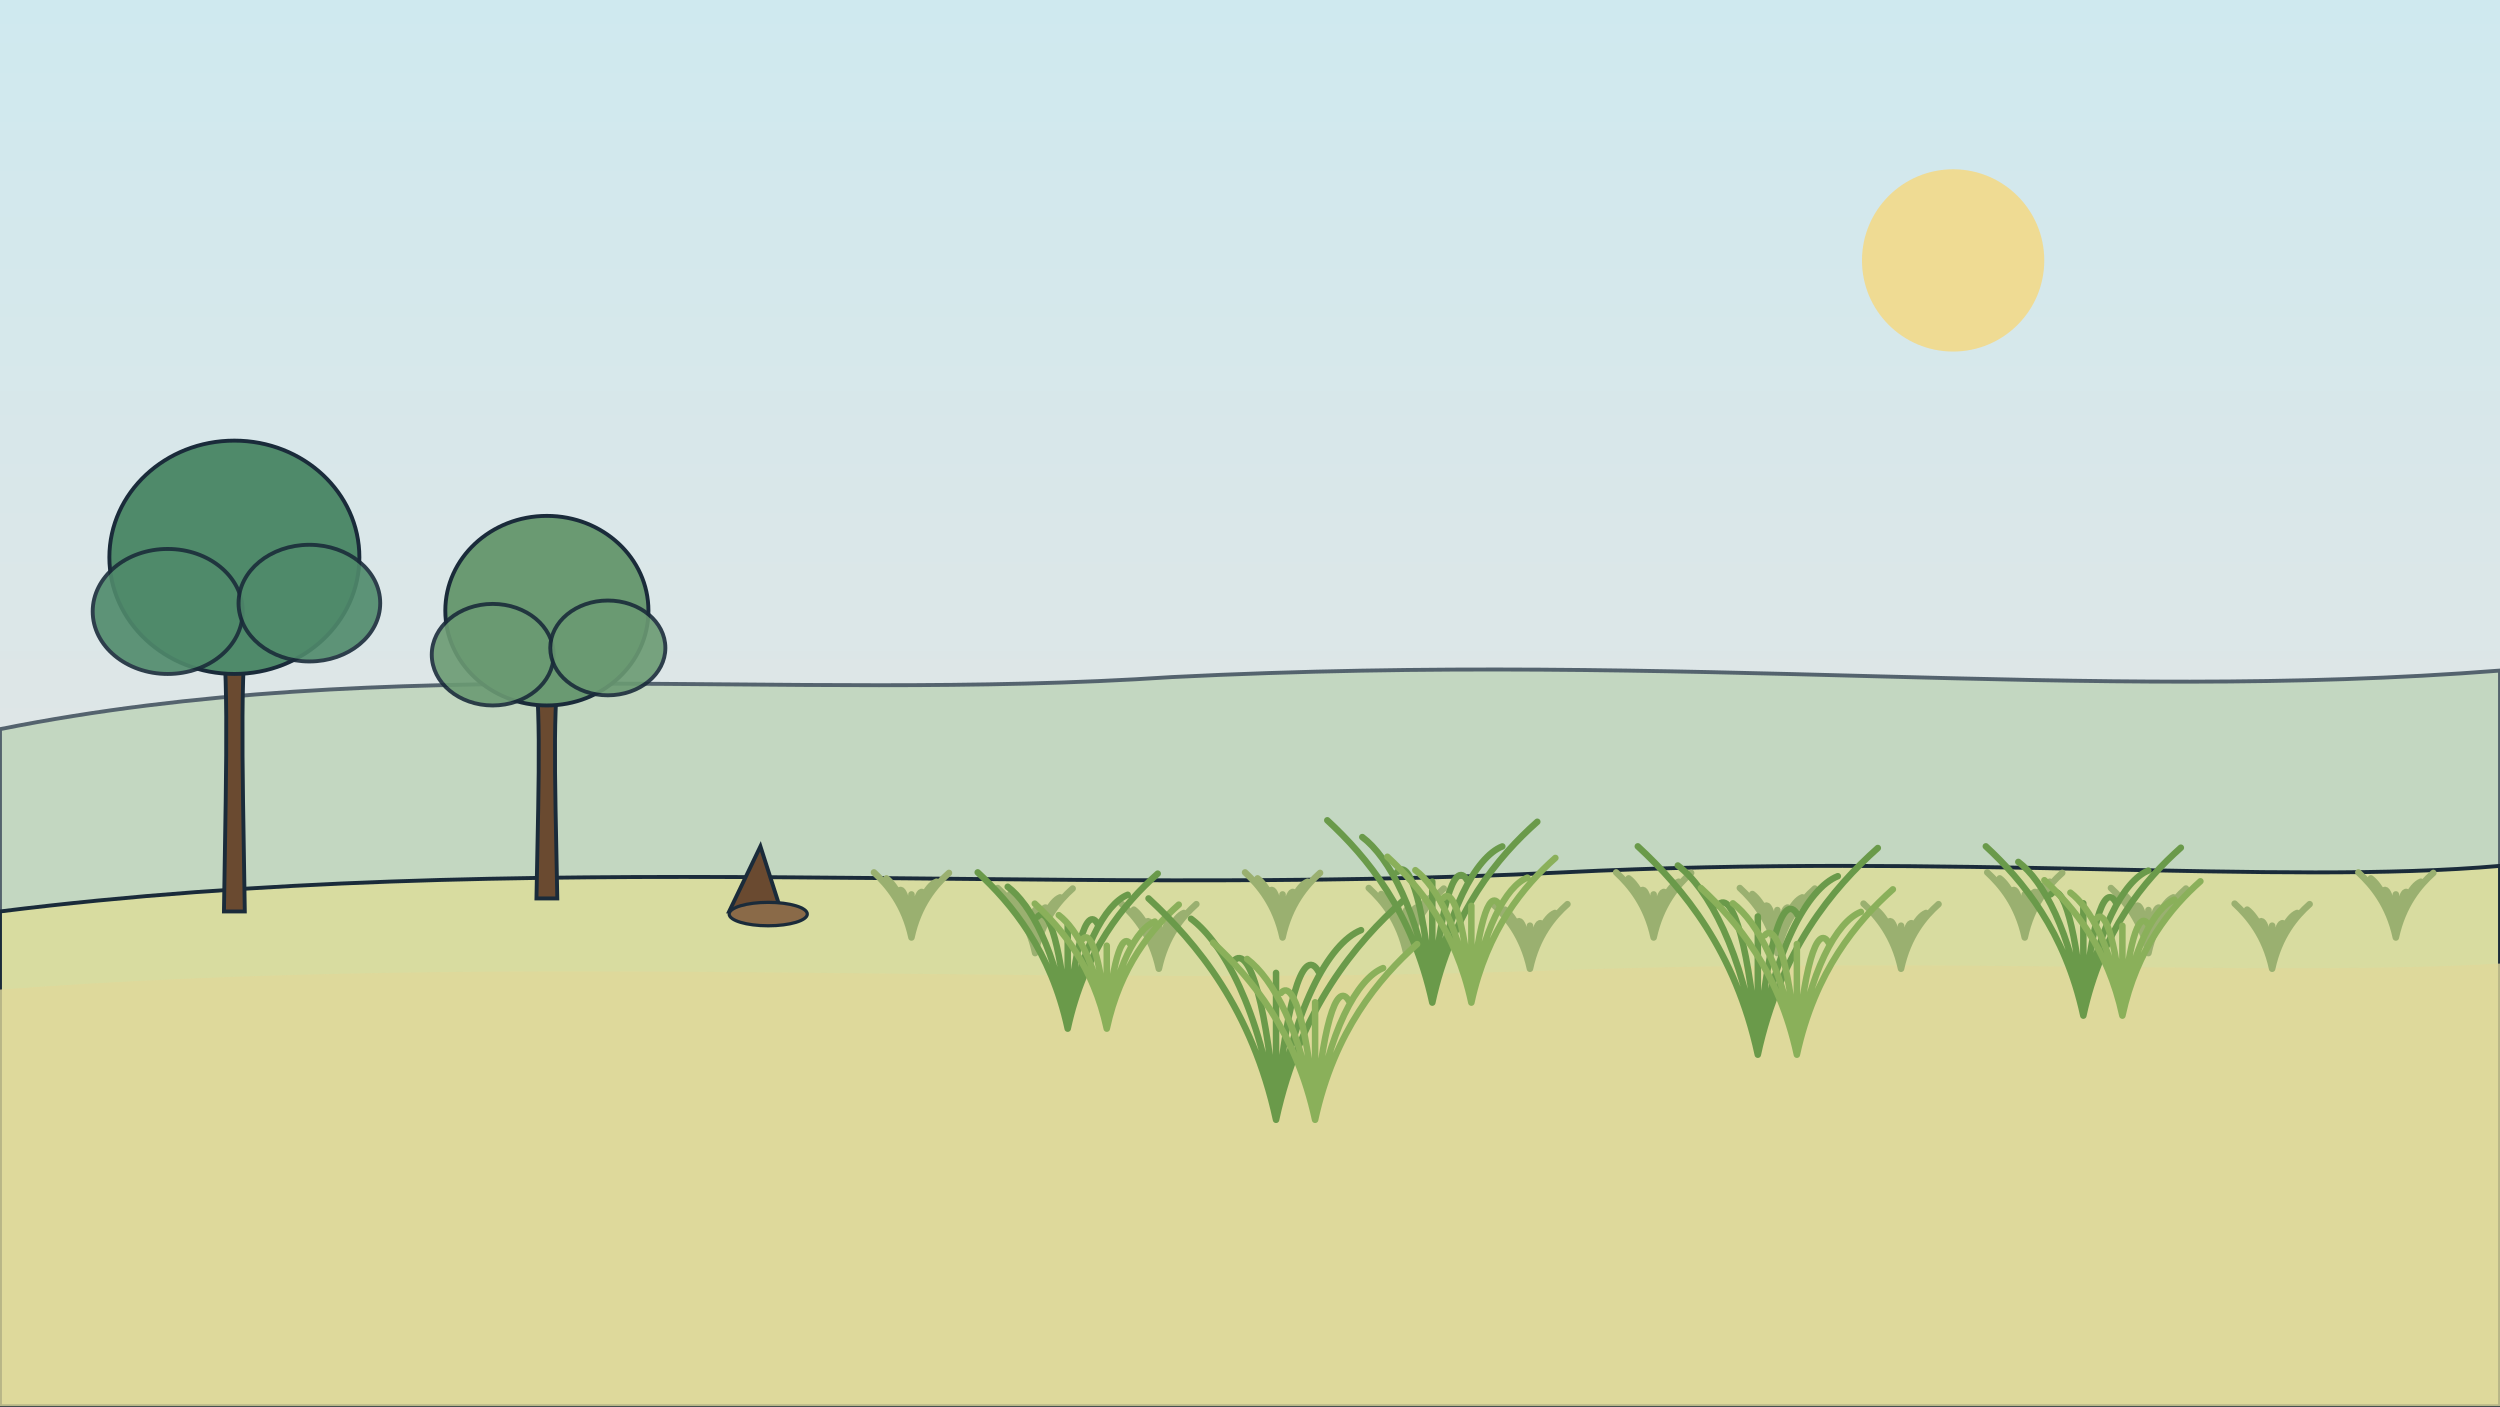
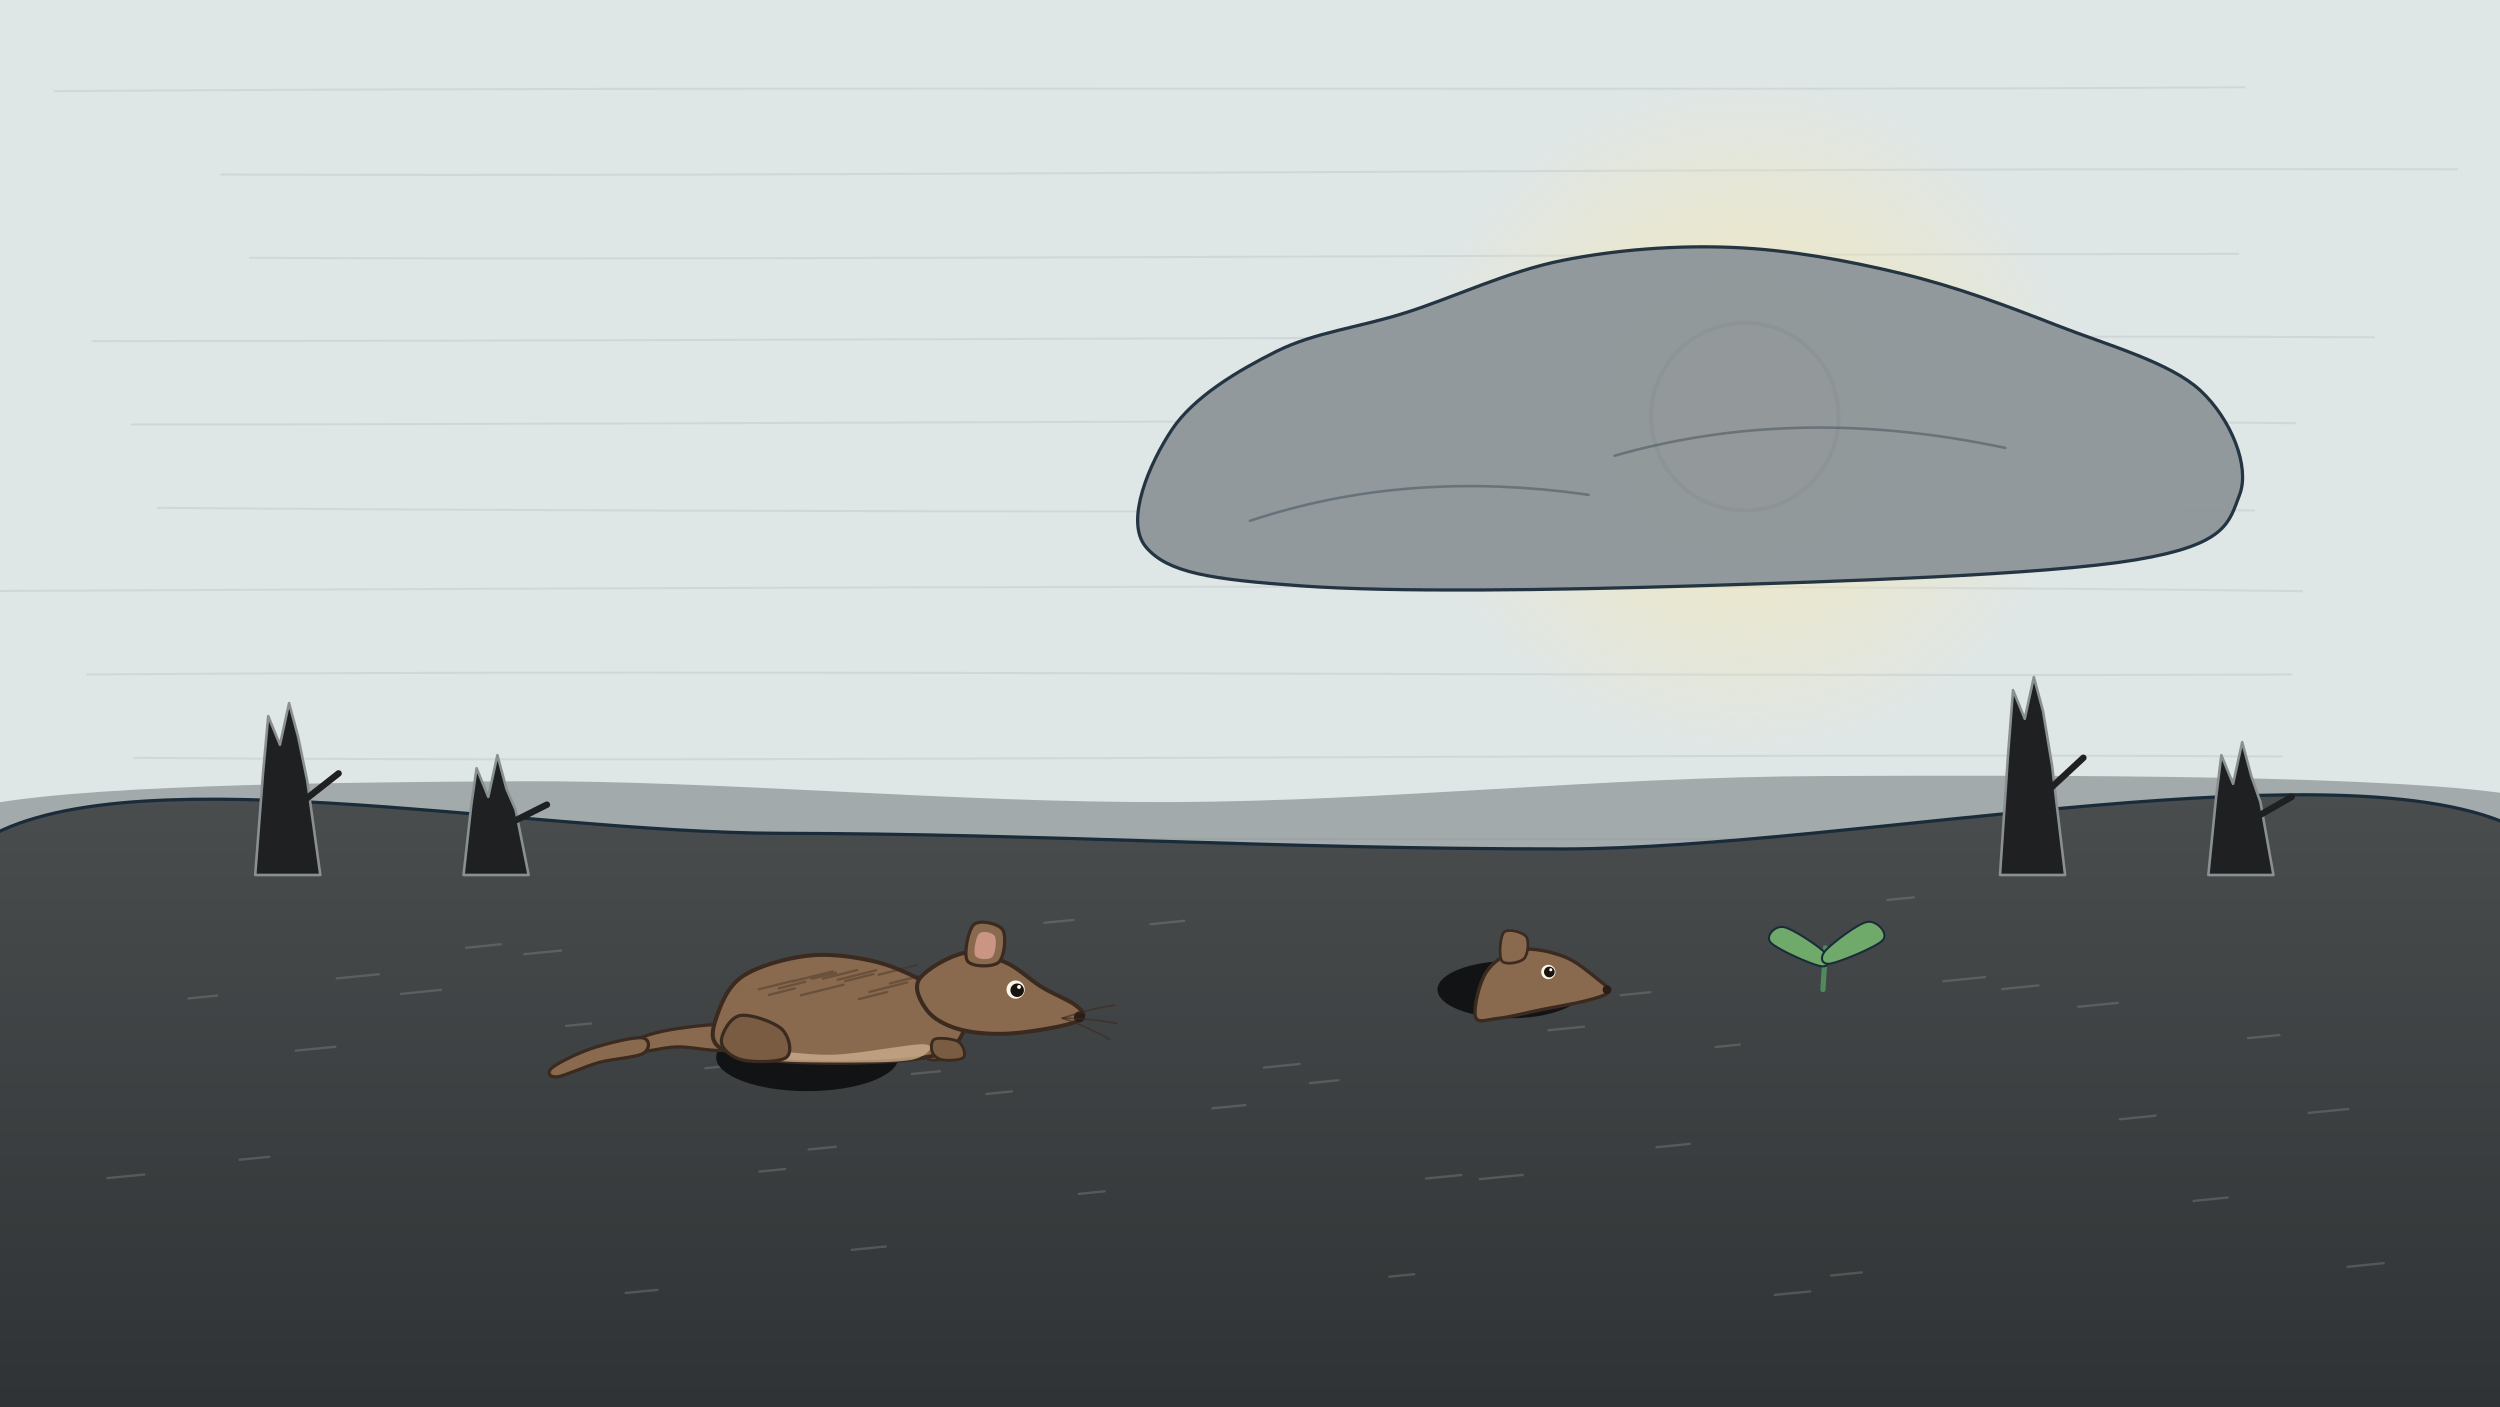
<svg xmlns="http://www.w3.org/2000/svg" viewBox="0 0 1920 1080" width="1920" height="1080">
  <defs>
-     <linearGradient id="sky" gradientUnits="userSpaceOnUse" x1="0" y1="0" x2="0" y2="600">
-       <stop offset="0" stop-color="#cfe9ef" stop-opacity="1" />
-       <stop offset="1" stop-color="#dfe6e6" stop-opacity="1" />
+     <radialGradient id="sun101" cx="0.5" cy="0.5" r="0.5">
+       <stop offset="0" stop-color="#f6e8b0" stop-opacity="0.9" />
+       <stop offset="1" stop-color="#f6e8b0" stop-opacity="0" />
+     </radialGradient>
+     <linearGradient id="char101" x1="0" y1="0" x2="0" y2="1">
+       <stop offset="0" stop-color="#4a4d4e" />
+       <stop offset="1" stop-color="#2c2f31" />
    </linearGradient>
  </defs>
-   <rect width="1920" height="1080" fill="#dfe6e6" />
-   <rect width="1920" height="620" fill="url(#sky)" />
-   <circle cx="1500" cy="200" r="70" fill="#f2d98a" opacity=".9" />
-   <path d="M0 560 C300 500 600 540 900 520 C1300 500 1600 540 1920 515 L1920 1080 L0 1080Z" fill="#b8d0b0" stroke="#1a2b3a" stroke-width="3" opacity=".7" />
-   <path d="M0 700 C400 650 800 690 1200 670 C1500 655 1750 680 1920 665 L1920 1080 L0 1080Z" fill="#d8dca0" stroke="#1a2b3a" stroke-width="3" />
-   <path d="M0 760 C400 730 800 760 1200 745 C1500 735 1750 750 1920 740 L1920 1080 L0 1080Z" fill="#e0d89a" opacity=".8" />
-   <path d="M172 700 C174 572.0 176 508.0 168 460.0 L192 460.0 C184 508.0 186 572.0 188 700Z" fill="#6a4a30" stroke="#1a2b3a" stroke-width="3" />
-   <ellipse cx="180" cy="428.0" rx="96.0" ry="89.6" fill="#4f8a6a" stroke="#1a2b3a" stroke-width="3" />
-   <ellipse cx="128.8" cy="469.6" rx="57.6" ry="48.0" fill="#4f8a6a" stroke="#1a2b3a" stroke-width="3" opacity=".9" />
-   <ellipse cx="237.6" cy="463.2" rx="54.4" ry="44.8" fill="#4f8a6a" stroke="#1a2b3a" stroke-width="3" opacity=".9" />
-   <path d="M412 690 C414 586.0 416 534.0 408 495.0 L432 495.0 C424 534.0 426 586.0 428 690Z" fill="#6a4a30" stroke="#1a2b3a" stroke-width="3" />
-   <ellipse cx="420" cy="469.0" rx="78.0" ry="72.8" fill="#6a9a72" stroke="#1a2b3a" stroke-width="3" />
-   <ellipse cx="378.4" cy="502.8" rx="46.8" ry="39.0" fill="#6a9a72" stroke="#1a2b3a" stroke-width="3" opacity=".9" />
-   <ellipse cx="466.8" cy="497.6" rx="44.2" ry="36.4" fill="#6a9a72" stroke="#1a2b3a" stroke-width="3" opacity=".9" />
-   <path d="M560 700 l24 -50 l16 50Z" fill="#6a4a30" stroke="#1a2b3a" stroke-width="3" />
-   <ellipse cx="590" cy="702" rx="30" ry="9" fill="#8a6a48" stroke="#1a2b3a" stroke-width="2.5" />
-   <path d="M700 720 C694.6 695.0 682.0 680.0 671.2 670.0M700 720 C696.4 695.0 688.0 680.0 680.8 674.597M700 720 C698.2 695.0 694.0 680.0 690.4 684.161M700 720 C700.0 695.0 700.0 680.0 700.0 689.9M700 720 C701.8 695.0 706.0 680.0 709.6 686.536M700 720 C703.6 695.0 712.0 680.0 719.2 677.163M700 720 C705.4 695.0 718.0 680.0 728.8 670.398" stroke="#9ab070" stroke-width="5" fill="none" stroke-linecap="round" />
-   <path d="M795 732 C789.6 707.0 777.0 692.0 766.2 682.0M795 732 C791.4 707.0 783.0 692.0 775.8 686.597M795 732 C793.2 707.0 789.0 692.0 785.4 696.161M795 732 C795.0 707.0 795.0 692.0 795.0 701.9M795 732 C796.8 707.0 801.0 692.0 804.6 698.536M795 732 C798.6 707.0 807.0 692.0 814.2 689.163M795 732 C800.4 707.0 813.0 692.0 823.8 682.398" stroke="#9ab070" stroke-width="5" fill="none" stroke-linecap="round" />
-   <path d="M890 744 C884.6 719.0 872.0 704.0 861.2 694.0M890 744 C886.4 719.0 878.0 704.0 870.8 698.597M890 744 C888.2 719.0 884.0 704.0 880.4 708.161M890 744 C890.0 719.0 890.0 704.0 890.0 713.9M890 744 C891.8 719.0 896.0 704.0 899.6 710.536M890 744 C893.6 719.0 902.0 704.0 909.2 701.163M890 744 C895.4 719.0 908.0 704.0 918.8 694.398" stroke="#9ab070" stroke-width="5" fill="none" stroke-linecap="round" />
-   <path d="M985 720 C979.6 695.0 967.0 680.0 956.2 670.0M985 720 C981.4 695.0 973.0 680.0 965.8 674.597M985 720 C983.2 695.0 979.0 680.0 975.4 684.161M985 720 C985.0 695.0 985.0 680.0 985.0 689.9M985 720 C986.8 695.0 991.0 680.0 994.6 686.536M985 720 C988.6 695.0 997.0 680.0 1004.2 677.163M985 720 C990.4 695.0 1003.0 680.0 1013.8 670.398" stroke="#9ab070" stroke-width="5" fill="none" stroke-linecap="round" />
-   <path d="M1080 732 C1074.6 707.0 1062.0 692.0 1051.2 682.0M1080 732 C1076.4 707.0 1068.0 692.0 1060.8 686.597M1080 732 C1078.2 707.0 1074.0 692.0 1070.4 696.161M1080 732 C1080.0 707.0 1080.0 692.0 1080.0 701.9M1080 732 C1081.8 707.0 1086.0 692.0 1089.6 698.536M1080 732 C1083.6 707.0 1092.0 692.0 1099.2 689.163M1080 732 C1085.4 707.0 1098.0 692.0 1108.8 682.398" stroke="#9ab070" stroke-width="5" fill="none" stroke-linecap="round" />
-   <path d="M1175 744 C1169.6 719.0 1157.0 704.0 1146.2 694.0M1175 744 C1171.4 719.0 1163.0 704.0 1155.8 698.597M1175 744 C1173.2 719.0 1169.0 704.0 1165.4 708.161M1175 744 C1175.0 719.0 1175.0 704.0 1175.0 713.9M1175 744 C1176.8 719.0 1181.0 704.0 1184.6 710.536M1175 744 C1178.6 719.0 1187.0 704.0 1194.2 701.163M1175 744 C1180.4 719.0 1193.0 704.0 1203.8 694.398" stroke="#9ab070" stroke-width="5" fill="none" stroke-linecap="round" />
-   <path d="M1270 720 C1264.6 695.0 1252.0 680.0 1241.2 670.0M1270 720 C1266.4 695.0 1258.0 680.0 1250.8 674.597M1270 720 C1268.2 695.0 1264.0 680.0 1260.4 684.161M1270 720 C1270.0 695.0 1270.0 680.0 1270.0 689.9M1270 720 C1271.8 695.0 1276.0 680.0 1279.6 686.536M1270 720 C1273.6 695.0 1282.0 680.0 1289.2 677.163M1270 720 C1275.4 695.0 1288.0 680.0 1298.8 670.398" stroke="#9ab070" stroke-width="5" fill="none" stroke-linecap="round" />
-   <path d="M1365 732 C1359.6 707.0 1347.0 692.0 1336.2 682.0M1365 732 C1361.4 707.0 1353.0 692.0 1345.8 686.597M1365 732 C1363.2 707.0 1359.0 692.0 1355.4 696.161M1365 732 C1365.0 707.0 1365.0 692.0 1365.0 701.9M1365 732 C1366.8 707.0 1371.0 692.0 1374.6 698.536M1365 732 C1368.6 707.0 1377.0 692.0 1384.2 689.163M1365 732 C1370.4 707.0 1383.0 692.0 1393.8 682.398" stroke="#9ab070" stroke-width="5" fill="none" stroke-linecap="round" />
-   <path d="M1460 744 C1454.6 719.0 1442.0 704.0 1431.2 694.0M1460 744 C1456.4 719.0 1448.0 704.0 1440.8 698.597M1460 744 C1458.2 719.0 1454.0 704.0 1450.4 708.161M1460 744 C1460.0 719.0 1460.0 704.0 1460.0 713.9M1460 744 C1461.8 719.0 1466.0 704.0 1469.6 710.536M1460 744 C1463.6 719.0 1472.0 704.0 1479.2 701.163M1460 744 C1465.4 719.0 1478.0 704.0 1488.8 694.398" stroke="#9ab070" stroke-width="5" fill="none" stroke-linecap="round" />
-   <path d="M1555 720 C1549.6 695.0 1537.0 680.0 1526.2 670.0M1555 720 C1551.4 695.0 1543.0 680.0 1535.8 674.597M1555 720 C1553.2 695.0 1549.0 680.0 1545.4 684.161M1555 720 C1555.0 695.0 1555.0 680.0 1555.0 689.9M1555 720 C1556.8 695.0 1561.0 680.0 1564.6 686.536M1555 720 C1558.6 695.0 1567.0 680.0 1574.2 677.163M1555 720 C1560.4 695.0 1573.0 680.0 1583.8 670.398" stroke="#9ab070" stroke-width="5" fill="none" stroke-linecap="round" />
-   <path d="M1650 732 C1644.6 707.0 1632.0 692.0 1621.2 682.0M1650 732 C1646.4 707.0 1638.0 692.0 1630.8 686.597M1650 732 C1648.2 707.0 1644.0 692.0 1640.4 696.161M1650 732 C1650.0 707.0 1650.0 692.0 1650.0 701.9M1650 732 C1651.8 707.0 1656.0 692.0 1659.6 698.536M1650 732 C1653.6 707.0 1662.0 692.0 1669.2 689.163M1650 732 C1655.4 707.0 1668.0 692.0 1678.8 682.398" stroke="#9ab070" stroke-width="5" fill="none" stroke-linecap="round" />
-   <path d="M1745 744 C1739.6 719.0 1727.0 704.0 1716.2 694.0M1745 744 C1741.4 719.0 1733.0 704.0 1725.8 698.597M1745 744 C1743.2 719.0 1739.0 704.0 1735.4 708.161M1745 744 C1745.0 719.0 1745.0 704.0 1745.0 713.9M1745 744 C1746.8 719.0 1751.0 704.0 1754.6 710.536M1745 744 C1748.6 719.0 1757.0 704.0 1764.2 701.163M1745 744 C1750.4 719.0 1763.0 704.0 1773.8 694.398" stroke="#9ab070" stroke-width="5" fill="none" stroke-linecap="round" />
-   <path d="M1840 720 C1834.6 695.0 1822.0 680.0 1811.2 670.0M1840 720 C1836.4 695.0 1828.0 680.0 1820.8 674.597M1840 720 C1838.2 695.0 1834.0 680.0 1830.4 684.161M1840 720 C1840.0 695.0 1840.0 680.0 1840.0 689.9M1840 720 C1841.8 695.0 1846.0 680.0 1849.6 686.536M1840 720 C1843.6 695.0 1852.0 680.0 1859.2 677.163M1840 720 C1845.4 695.0 1858.0 680.0 1868.8 670.398" stroke="#9ab070" stroke-width="5" fill="none" stroke-linecap="round" />
-   <g id="mv-sway-grass-1" data-pivot="835 790">
-     <path d="M820 790 C807.04 730.0 776.8 694.0 750.88 670.0M820 790 C811.36 730.0 791.2 694.0 773.92 681.033M820 790 C815.68 730.0 805.6 694.0 796.96 703.988M820 790 C820.0 730.0 820.0 694.0 820.0 717.76M820 790 C824.32 730.0 834.4 694.0 843.04 709.687M820 790 C828.64 730.0 848.8 694.0 866.08 687.192M820 790 C832.96 730.0 863.2 694.0 889.12 670.956" stroke="#6a9a4a" stroke-width="5" fill="none" stroke-linecap="round" />
-     <path d="M850 790 C839.632 742.0 815.44 713.2 794.704 694.0M850 790 C843.088 742.0 826.96 713.2 813.136 702.826M850 790 C846.544 742.0 838.48 713.2 831.568 721.19M850 790 C850.0 742.0 850.0 713.2 850.0 732.208M850 790 C853.456 742.0 861.52 713.2 868.432 725.75M850 790 C856.912 742.0 873.04 713.2 886.864 707.754M850 790 C860.368 742.0 884.56 713.2 905.296 694.765" stroke="#8ab05a" stroke-width="5" fill="none" stroke-linecap="round" />
+   <rect id="bg-paper" width="1920" height="1080" fill="#dfe6e6" />
+   <path d="M42 70 C600 66 1300 70 1724 67 M170 134 C600 136 1300 129 1887 130 M192 198 C600 200 1300 195 1719 195 M71 262 C600 262 1300 257 1823 259 M101 326 C600 326 1300 320 1763 325 M121 390 C600 394 1300 393 1731 392 M-28 454 C600 451 1300 448 1768 454 M67 518 C600 514 1300 520 1760 518 M103 582 C600 586 1300 578 1752 581 M55 646 C600 641 1300 648 1732 642 M118 710 C600 707 1300 711 1918 711 M79 774 C600 777 1300 775 1885 774 M23 838 C600 844 1300 834 1824 835 M107 902 C600 900 1300 904 1953 903 M146 966 C600 967 1300 964 1737 963 M91 1030 C600 1030 1300 1026 1875 1028" fill="none" stroke="#1a2b3a" stroke-width="1.6" stroke-linecap="round" stroke-linejoin="round" opacity="0.08" id="bg-paper-lines" />
+   <g id="mv-core-swell-sun">
+     <circle cx="1340" cy="320" r="260" fill="url(#sun101)" />
+     <circle cx="1340" cy="320" r="72" fill="#f7e7a6" />
+     <circle cx="1340" cy="320" r="72" fill="none" stroke="#1a2b3a" stroke-width="3" opacity="0.6" />
  </g>
-   <g id="mv-sway-grass-2" data-pivot="1115 770">
-     <path d="M1100 770 C1084.88 700.0 1049.6 658.0 1019.36 630.0M1100 770 C1089.92 700.0 1066.4 658.0 1046.24 642.872M1100 770 C1094.96 700.0 1083.2 658.0 1073.12 669.652M1100 770 C1100.0 700.0 1100.0 658.0 1100.0 685.72M1100 770 C1105.04 700.0 1116.8 658.0 1126.88 676.302M1100 770 C1110.08 700.0 1133.6 658.0 1153.76 650.057M1100 770 C1115.12 700.0 1150.4 658.0 1180.64 631.115" stroke="#6a9a4a" stroke-width="5" fill="none" stroke-linecap="round" />
-     <path d="M1130 770 C1117.904 714.0 1089.68 680.4 1065.488 658.0M1130 770 C1121.936 714.0 1103.12 680.4 1086.992 668.297M1130 770 C1125.968 714.0 1116.56 680.4 1108.496 689.722M1130 770 C1130.0 714.0 1130.0 680.4 1130.0 702.576M1130 770 C1134.032 714.0 1143.44 680.4 1151.504 695.042M1130 770 C1138.064 714.0 1156.88 680.4 1173.008 674.046M1130 770 C1142.096 714.0 1170.32 680.4 1194.512 658.892" stroke="#8ab05a" stroke-width="5" fill="none" stroke-linecap="round" />
+   <g id="mv-slide-cloud-bank" data-dir="out" data-dx="-1500" data-dy="-80" data-dur="2.6" data-delay="0.4">
+     <path d="M880 420C863.3 400 883.3 355 900 330C916.7 305 950 285 980 270C1010 255 1043.3 251.7 1080 240C1116.7 228.3 1158.3 208.3 1200 200C1241.7 191.7 1286.7 188.3 1330 190C1373.3 191.7 1418.3 200 1460 210C1501.7 220 1541.7 235 1580 250C1618.3 265 1666.7 278.3 1690 300C1713.3 321.7 1728.3 358.3 1720 380C1711.7 401.7 1710 418.3 1640 430C1570 441.7 1406.7 446.7 1300 450C1193.3 453.3 1070 455 1000 450C930 445 896.7 440 880 420Z" fill="#8e9599" stroke="#1a2b3a" stroke-width="2.5" stroke-linecap="round" stroke-linejoin="round" opacity="0.95" />
+     <path d="M960 400 q120 -40 260 -20 M1240 350 q140 -40 300 -6" fill="none" stroke="#1a2b3a" stroke-width="2" stroke-linecap="round" stroke-linejoin="round" opacity="0.35" />
  </g>
-   <g id="mv-sway-grass-3" data-pivot="1365 810">
-     <path d="M1350 810 C1332.72 730.0 1292.4 682.0 1257.84 650.0M1350 810 C1338.48 730.0 1311.6 682.0 1288.56 664.71M1350 810 C1344.24 730.0 1330.8 682.0 1319.28 695.317M1350 810 C1350.0 730.0 1350.0 682.0 1350.0 713.68M1350 810 C1355.76 730.0 1369.2 682.0 1380.72 702.917M1350 810 C1361.52 730.0 1388.4 682.0 1411.44 672.923M1350 810 C1367.28 730.0 1407.6 682.0 1442.16 651.275" stroke="#6a9a4a" stroke-width="5" fill="none" stroke-linecap="round" />
-     <path d="M1380 810 C1366.176 746.0 1333.92 707.6 1306.272 682.0M1380 810 C1370.784 746.0 1349.28 707.6 1330.848 693.768M1380 810 C1375.392 746.0 1364.64 707.6 1355.424 718.253M1380 810 C1380.0 746.0 1380.0 707.6 1380.0 732.944M1380 810 C1384.608 746.0 1395.36 707.6 1404.576 724.333M1380 810 C1389.216 746.0 1410.72 707.6 1429.152 700.338M1380 810 C1393.824 746.0 1426.08 707.6 1453.728 683.02" stroke="#8ab05a" stroke-width="5" fill="none" stroke-linecap="round" />
+   <path d="M-20 620C50 603.3 246.7 600.7 400 600C553.3 599.3 733.3 616.7 900 616C1066.7 615.3 1226.7 596.7 1400 596C1573.3 595.3 1850 594.7 1940 612C2030 629.3 2266.7 685.3 1940 700C1613.3 714.7 306.7 713.3 -20 700C-346.7 686.7 -90 636.7 -20 620Z" fill="#7b8284" opacity="0.6" />
+   <path d="M-20 650C83.3 575 396.7 639.7 600 640C803.3 640.3 976.7 652 1200 652C1423.3 652 1816.7 567 1940 640C2063.3 713 2266.7 1015 1940 1090C1613.3 1165 306.7 1163.3 -20 1090C-346.7 1016.7 -123.3 725 -20 650Z" fill="url(#char101)" stroke="#1a2b3a" stroke-width="2.5" stroke-linecap="round" stroke-linejoin="round" />
+   <path d="M82.4 904.8 l28.4 -2.8 M144.7 766.8 l22.1 -2.2 M184.1 890.7 l22.8 -2.3 M227.1 806.9 l30.4 -3 M258.6 751.4 l32.4 -3.2 M307.9 763.3 l30.9 -3.1 M357.9 727.9 l26.8 -2.7 M402.6 732.8 l28.4 -2.8 M434.7 787.9 l19.3 -1.9 M480.5 993 l24.5 -2.4 M541.8 820.4 l27.7 -2.8 M583.2 899.8 l19.8 -2 M621 882.8 l20.9 -2.1 M654.1 959.9 l26.2 -2.6 M700.3 824.8 l21.5 -2.1 M757.6 840.2 l19.6 -2 M802 708.7 l22.5 -2.2 M828.6 916.9 l19.8 -2 M883.6 709.8 l25.7 -2.6 M931.1 851.2 l25.3 -2.5 M970.7 819.9 l27.5 -2.8 M1006.1 831.8 l21.8 -2.2 M1067 980.5 l19.1 -1.9 M1095.2 905.1 l27.1 -2.7 M1136.4 905.6 l33.1 -3.3 M1189.3 791.2 l27.1 -2.7 M1244.7 764.3 l22.8 -2.3 M1272.2 881.1 l25.5 -2.6 M1317.6 804.1 l18.6 -1.9 M1362.9 994.5 l27.4 -2.7 M1406.2 979.6 l23.7 -2.4 M1449.5 691.2 l20.3 -2 M1492.4 753.6 l32 -3.2 M1537.8 759.6 l27.7 -2.8 M1596.2 773.2 l30.2 -3 M1628.1 859.6 l27.5 -2.8 M1684.7 922.3 l26.1 -2.6 M1726.5 797.3 l24.1 -2.4 M1773.1 854.7 l30.4 -3 M1802.9 972.9 l27.8 -2.8" fill="none" stroke="#8a9092" stroke-width="1.8" stroke-linecap="round" stroke-linejoin="round" opacity="0.35" />
+   <g id="charred-stump-0">
+     <path d="M196 672 L202 594 L206 550 L215 572 L222 540 L229 566 L236 600 L246 672Z" fill="#1e2022" stroke="#8a9092" stroke-width="2" stroke-linecap="round" stroke-linejoin="round" />
+     <path d="M232 616C236.7 612.3 255.3 597.7 260 594" fill="none" stroke="#1e2022" stroke-width="5" stroke-linecap="round" stroke-linejoin="round" />
  </g>
-   <g id="mv-sway-grass-4" data-pivot="1615 780">
-     <path d="M1600 780 C1585.96 715.0 1553.2 676.0 1525.12 650.0M1600 780 C1590.64 715.0 1568.8 676.0 1550.08 661.952M1600 780 C1595.32 715.0 1584.4 676.0 1575.04 686.82M1600 780 C1600.0 715.0 1600.0 676.0 1600.0 701.74M1600 780 C1604.68 715.0 1615.6 676.0 1624.96 692.995M1600 780 C1609.36 715.0 1631.2 676.0 1649.92 668.625M1600 780 C1614.04 715.0 1646.8 676.0 1674.88 651.036" stroke="#6a9a4a" stroke-width="5" fill="none" stroke-linecap="round" />
-     <path d="M1630 780 C1618.768 728.0 1592.56 696.8 1570.096 676.0M1630 780 C1622.512 728.0 1605.04 696.8 1590.064 685.562M1630 780 C1626.256 728.0 1617.52 696.8 1610.032 705.456M1630 780 C1630.0 728.0 1630.0 696.8 1630.0 717.392M1630 780 C1633.744 728.0 1642.48 696.8 1649.968 710.396M1630 780 C1637.488 728.0 1654.96 696.8 1669.936 690.9M1630 780 C1641.232 728.0 1667.44 696.8 1689.904 676.828" stroke="#8ab05a" stroke-width="5" fill="none" stroke-linecap="round" />
+   <g id="charred-stump-1">
+     <path d="M356 672 L362 618 L366 590 L375 612 L382 580 L389 606 L396 622 L406 672Z" fill="#1e2022" stroke="#8a9092" stroke-width="2" stroke-linecap="round" stroke-linejoin="round" />
+     <path d="M392 632C396.7 629.7 415.3 620.3 420 618" fill="none" stroke="#1e2022" stroke-width="5" stroke-linecap="round" stroke-linejoin="round" />
  </g>
-   <g id="mv-sway-grass-5" data-pivot="995 860">
-     <path d="M980 860 C961.64 775.0 918.8 724.0 882.08 690.0M980 860 C967.76 775.0 939.2 724.0 914.72 705.63M980 860 C973.88 775.0 959.6 724.0 947.36 738.149M980 860 C980.0 775.0 980.0 724.0 980.0 757.66M980 860 C986.12 775.0 1000.4 724.0 1012.64 746.224M980 860 C992.24 775.0 1020.8 724.0 1045.28 714.355M980 860 C998.36 775.0 1041.2 724.0 1077.92 691.354" stroke="#6a9a4a" stroke-width="5" fill="none" stroke-linecap="round" />
-     <path d="M1010 860 C995.312 792.0 961.04 751.2 931.664 724.0M1010 860 C1000.208 792.0 977.36 751.2 957.776 736.504M1010 860 C1005.104 792.0 993.68 751.2 983.888 762.519M1010 860 C1010.0 792.0 1010.0 751.2 1010.0 778.128M1010 860 C1014.896 792.0 1026.32 751.2 1036.112 768.979M1010 860 C1019.792 792.0 1042.64 751.2 1062.224 743.484M1010 860 C1024.688 792.0 1058.96 751.2 1088.336 725.083" stroke="#8ab05a" stroke-width="5" fill="none" stroke-linecap="round" />
+   <g id="charred-stump-2">
+     <path d="M1536 672 L1542 582 L1546 530 L1555 552 L1562 520 L1569 546 L1576 588 L1586 672Z" fill="#1e2022" stroke="#8a9092" stroke-width="2" stroke-linecap="round" stroke-linejoin="round" />
+     <path d="M1572 608C1576.7 603.7 1595.3 586.3 1600 582" fill="none" stroke="#1e2022" stroke-width="5" stroke-linecap="round" stroke-linejoin="round" />
+   </g>
+   <g id="charred-stump-3">
+     <path d="M1696 672 L1702 612 L1706 580 L1715 602 L1722 570 L1729 596 L1736 616 L1746 672Z" fill="#1e2022" stroke="#8a9092" stroke-width="2" stroke-linecap="round" stroke-linejoin="round" />
+     <path d="M1732 628C1736.7 625.3 1755.3 614.7 1760 612" fill="none" stroke="#1e2022" stroke-width="5" stroke-linecap="round" stroke-linejoin="round" />
+   </g>
+   <ellipse cx="620" cy="812" rx="70" ry="26" fill="#121314" />
+   <ellipse cx="1160" cy="760" rx="56" ry="22" fill="#121314" />
+   <g id="mv-nod-mammal-head">
+     <path d="M1133 780.5C1131.6 774.5 1135.8 755 1141.5 746.5C1147.2 738 1157.1 731.5 1167 729.5C1176.9 727.5 1191.1 730.9 1201 734.6C1210.9 738.3 1220.8 747.1 1226.5 751.6C1232.2 756.1 1236.4 759 1235 761.8C1233.6 764.6 1226.5 766.3 1218 768.6C1209.5 770.9 1195.3 773.1 1184 775.4C1172.7 777.7 1158.5 781.4 1150 782.2C1141.5 783.1 1134.4 786.5 1133 780.5Z" fill="#8a6a4e" stroke="#3a2a1f" stroke-width="2.6" stroke-linecap="round" stroke-linejoin="round" />
+     <path d="M1153.4 738C1150.9 734.6 1152 719 1155.1 715.9C1158.2 712.8 1169.5 715.9 1172.1 719.3C1174.6 722.7 1173.5 733.2 1170.4 736.3C1167.3 739.4 1156 741.4 1153.4 738Z" fill="#8a6a4e" stroke="#3a2a1f" stroke-width="2.08" stroke-linecap="round" stroke-linejoin="round" />
+     <circle cx="1234.2" cy="760.1" r="3.4" fill="#2a1c16" />
+     <g id="mv-blink-peekmammal-eye">
+       <circle cx="1189.1" cy="746.5" r="5.5" fill="#fbf6ea" />
+       <circle cx="1189.9" cy="746.5" r="4.1" fill="#1a120d" />
+       <circle cx="1191" cy="744.8" r="1.2" fill="#fff" />
+     </g>
+   </g>
+   <g id="mv-path-mammal" data-path="M640 812 C720 804 820 794 930 786" data-rot="0" data-dur="5.2" data-delay="0.6">
+     <g id="mv-chain-mammal-tail-1" data-amp="6" data-per="1.6" data-pivot="563 800">
+       <path d="M560 788C553.7 785.3 531.7 788.3 520 790C508.3 791.7 495.3 795 490 798C484.7 801 483 807 488 808C493 809 508.3 804.3 520 804C531.7 803.7 551.3 808.7 558 806C564.7 803.3 566.3 790.7 560 788Z" fill="#8a6a4e" stroke="#3a2a1f" stroke-width="2.496" stroke-linecap="round" stroke-linejoin="round" />
+       <g id="mv-chain-mammal-tail-2" data-pivot="496 800">
+         <path d="M493 797C486.5 796.3 466.5 801.2 455 805C443.5 808.8 428.5 816.3 424 820C419.5 823.7 422 827.7 428 827C434 826.3 449 819 460 816C471 813 488.5 812.2 494 809C499.5 805.8 499.5 797.7 493 797Z" fill="#8a6a4e" stroke="#3a2a1f" stroke-width="2.496" stroke-linecap="round" stroke-linejoin="round" />
+       </g>
+     </g>
+     <path d="M710 798C711.7 795.8 719.3 797.7 722 800C724.7 802.3 727.7 809.8 726 812C724.3 814.2 714.7 815.3 712 813C709.3 810.7 708.3 800.2 710 798Z" fill="#6b513b" stroke="#3a2a1f" stroke-width="1.872" stroke-linecap="round" stroke-linejoin="round" />
+     <path d="M550 782C553 773 558.3 758 570 750C581.7 742 603.3 736 620 734C636.7 732 655 734.7 670 738C685 741.3 699.2 748.3 710 754C720.8 759.7 730 765.7 735 772C740 778.3 742.5 785.7 740 792C737.5 798.3 733.3 806 720 810C706.7 814 681.7 815.3 660 816C638.3 816.7 608 816 590 814C572 812 558.7 809.3 552 804C545.3 798.7 547 791 550 782Z" fill="#8a6a4e" stroke="#3a2a1f" stroke-width="3.12" stroke-linecap="round" stroke-linejoin="round" />
+     <path d="M580 806C588.3 805.3 618.3 810.7 640 810C661.7 809.3 700 801.3 710 802C720 802.7 711.7 811.7 700 814C688.3 816.3 658.3 816 640 816C621.7 816 600 815.7 590 814C580 812.3 571.7 806.7 580 806Z" fill="#c9ab8a" opacity="0.8" />
+     <path d="M582.8 759.8 l27.3 -6.8 M590.5 764.1 l19.9 -5 M598.1 759.1 l20.4 -5.1 M608.1 753.9 l31.4 -7.9 M615 764.4 l32.9 -8.2 M623.5 751.7 l18.5 -4.6 M632 751.6 l26.4 -6.6 M643.4 752.5 l29.5 -7.4 M649.2 753.5 l21.7 -5.4 M659.7 767.3 l21.6 -5.4 M667.7 761.8 l29.1 -7.3 M674.7 748.6 l29.5 -7.4 M683.5 755.3 l30.7 -7.7" fill="none" stroke="#3a2a1f" stroke-width="1.8" stroke-linecap="round" stroke-linejoin="round" opacity="0.4" />
+     <path d="M568 780C575.7 778.3 594 784.7 600 790C606 795.3 609 808 604 812C599 816 578.3 816 570 814C561.7 812 554.3 805.7 554 800C553.7 794.3 560.3 781.7 568 780Z" fill="#7a5c42" stroke="#3a2a1f" stroke-width="2.496" stroke-linecap="round" stroke-linejoin="round" />
+     <path d="M718 798C721.3 796.7 732.3 797.7 736 800C739.7 802.3 742 809.7 740 812C738 814.3 728 814.7 724 814C720 813.3 717 810.7 716 808C715 805.3 714.7 799.3 718 798Z" fill="#7a5c42" stroke="#3a2a1f" stroke-width="2.184" stroke-linecap="round" stroke-linejoin="round" />
+     <path d="M706 752C710.7 744.7 729 734.2 740 732C751 729.8 762 734.7 772 739C782 743.3 791 752.5 800 758C809 763.5 820.8 768 826 772C831.2 776 833.7 779.2 831 782C828.3 784.8 820.2 787 810 789C799.8 791 782.5 793.8 770 794C757.5 794.2 744.7 793 735 790C725.3 787 716.8 782.3 712 776C707.2 769.7 701.3 759.3 706 752Z" fill="#8a6a4e" stroke="#3a2a1f" stroke-width="3.12" stroke-linecap="round" stroke-linejoin="round" />
+     <path d="M743 738C739.8 733.2 743.5 714 748 710C752.5 706 766.8 709.2 770 714C773.2 718.8 771.5 735 767 739C762.5 743 746.2 742.8 743 738Z" fill="#8a6a4e" stroke="#3a2a1f" stroke-width="2.496" stroke-linecap="round" stroke-linejoin="round" />
+     <path d="M749 734C747.3 731 749.5 719.5 752 717C754.5 714.5 762.3 716 764 719C765.7 722 764.5 732.5 762 735C759.5 737.5 750.7 737 749 734Z" fill="#d9a090" opacity="0.8" />
+     <circle cx="829" cy="781" r="4.2" fill="#2a1c16" />
+     <path d="M816 782 q20 -7 40 -10" fill="none" stroke="#3a2a1f" stroke-width="1.4" stroke-linecap="round" stroke-linejoin="round" opacity="0.6" />
+     <path d="M816 782 q21 0 42 4" fill="none" stroke="#3a2a1f" stroke-width="1.4" stroke-linecap="round" stroke-linejoin="round" opacity="0.6" />
+     <path d="M816 782 q18 6 36 16" fill="none" stroke="#3a2a1f" stroke-width="1.4" stroke-linecap="round" stroke-linejoin="round" opacity="0.6" />
+     <g id="mv-blink-mammal-eye">
+       <circle cx="780" cy="760" r="7" fill="#fbf6ea" />
+       <circle cx="781.2" cy="760.5" r="5.2" fill="#1a120d" />
+       <circle cx="782.6" cy="758" r="1.5" fill="#ffffff" />
+     </g>
+   </g>
+   <g id="mv-popin-sprout" data-delay="3.0">
+     <path d="M1400 760C1400.3 754.7 1401.7 733.3 1402 728" fill="none" stroke="#4f8a5a" stroke-width="4" stroke-linecap="round" stroke-linejoin="round" />
+     <path d="M1402 732C1397.3 727 1377 713.3 1370 712C1363 710.7 1355.3 719 1360 724C1364.7 729 1391 740.7 1398 742C1405 743.3 1406.7 737 1402 732Z" fill="#6faa6a" stroke="#1a2b3a" stroke-width="1.6" stroke-linecap="round" stroke-linejoin="round" />
+     <path d="M1402 730C1406.7 724.7 1426.7 709.3 1434 708C1441.3 706.7 1450.7 716.7 1446 722C1441.3 727.3 1413.3 738.7 1406 740C1398.7 741.3 1397.3 735.3 1402 730Z" fill="#6faa6a" stroke="#1a2b3a" stroke-width="1.6" stroke-linecap="round" stroke-linejoin="round" />
  </g>
</svg>
